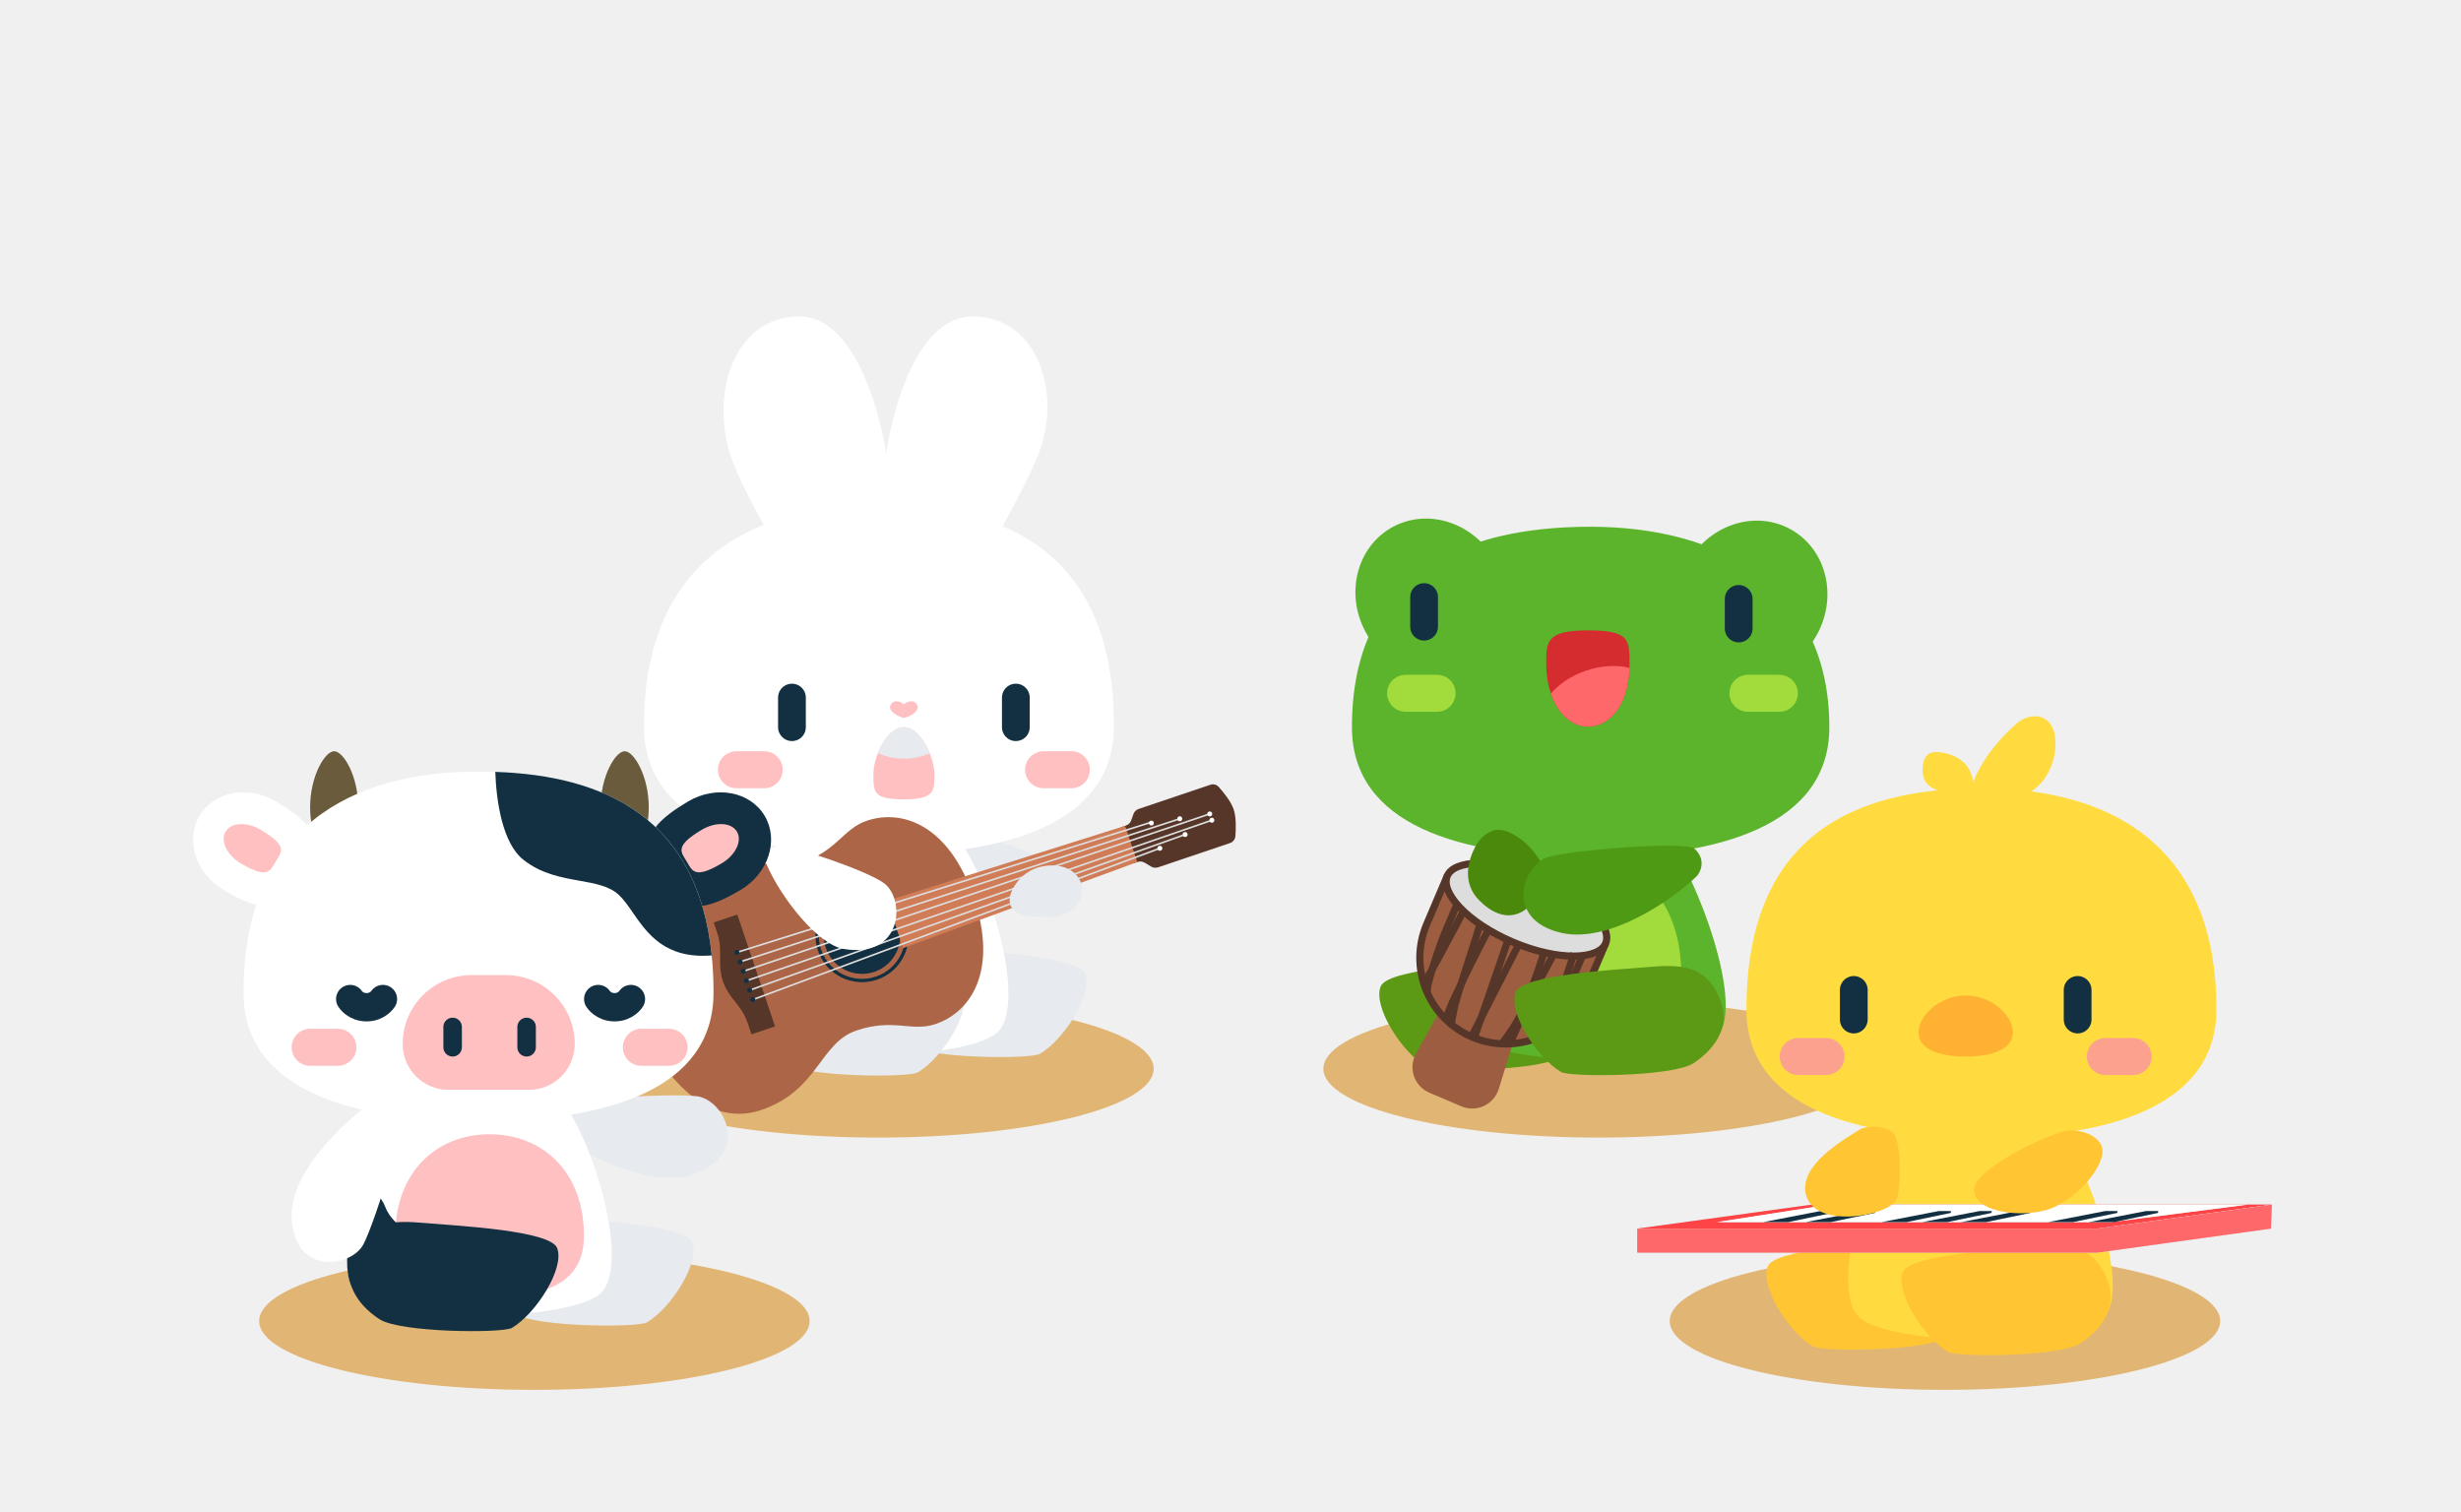
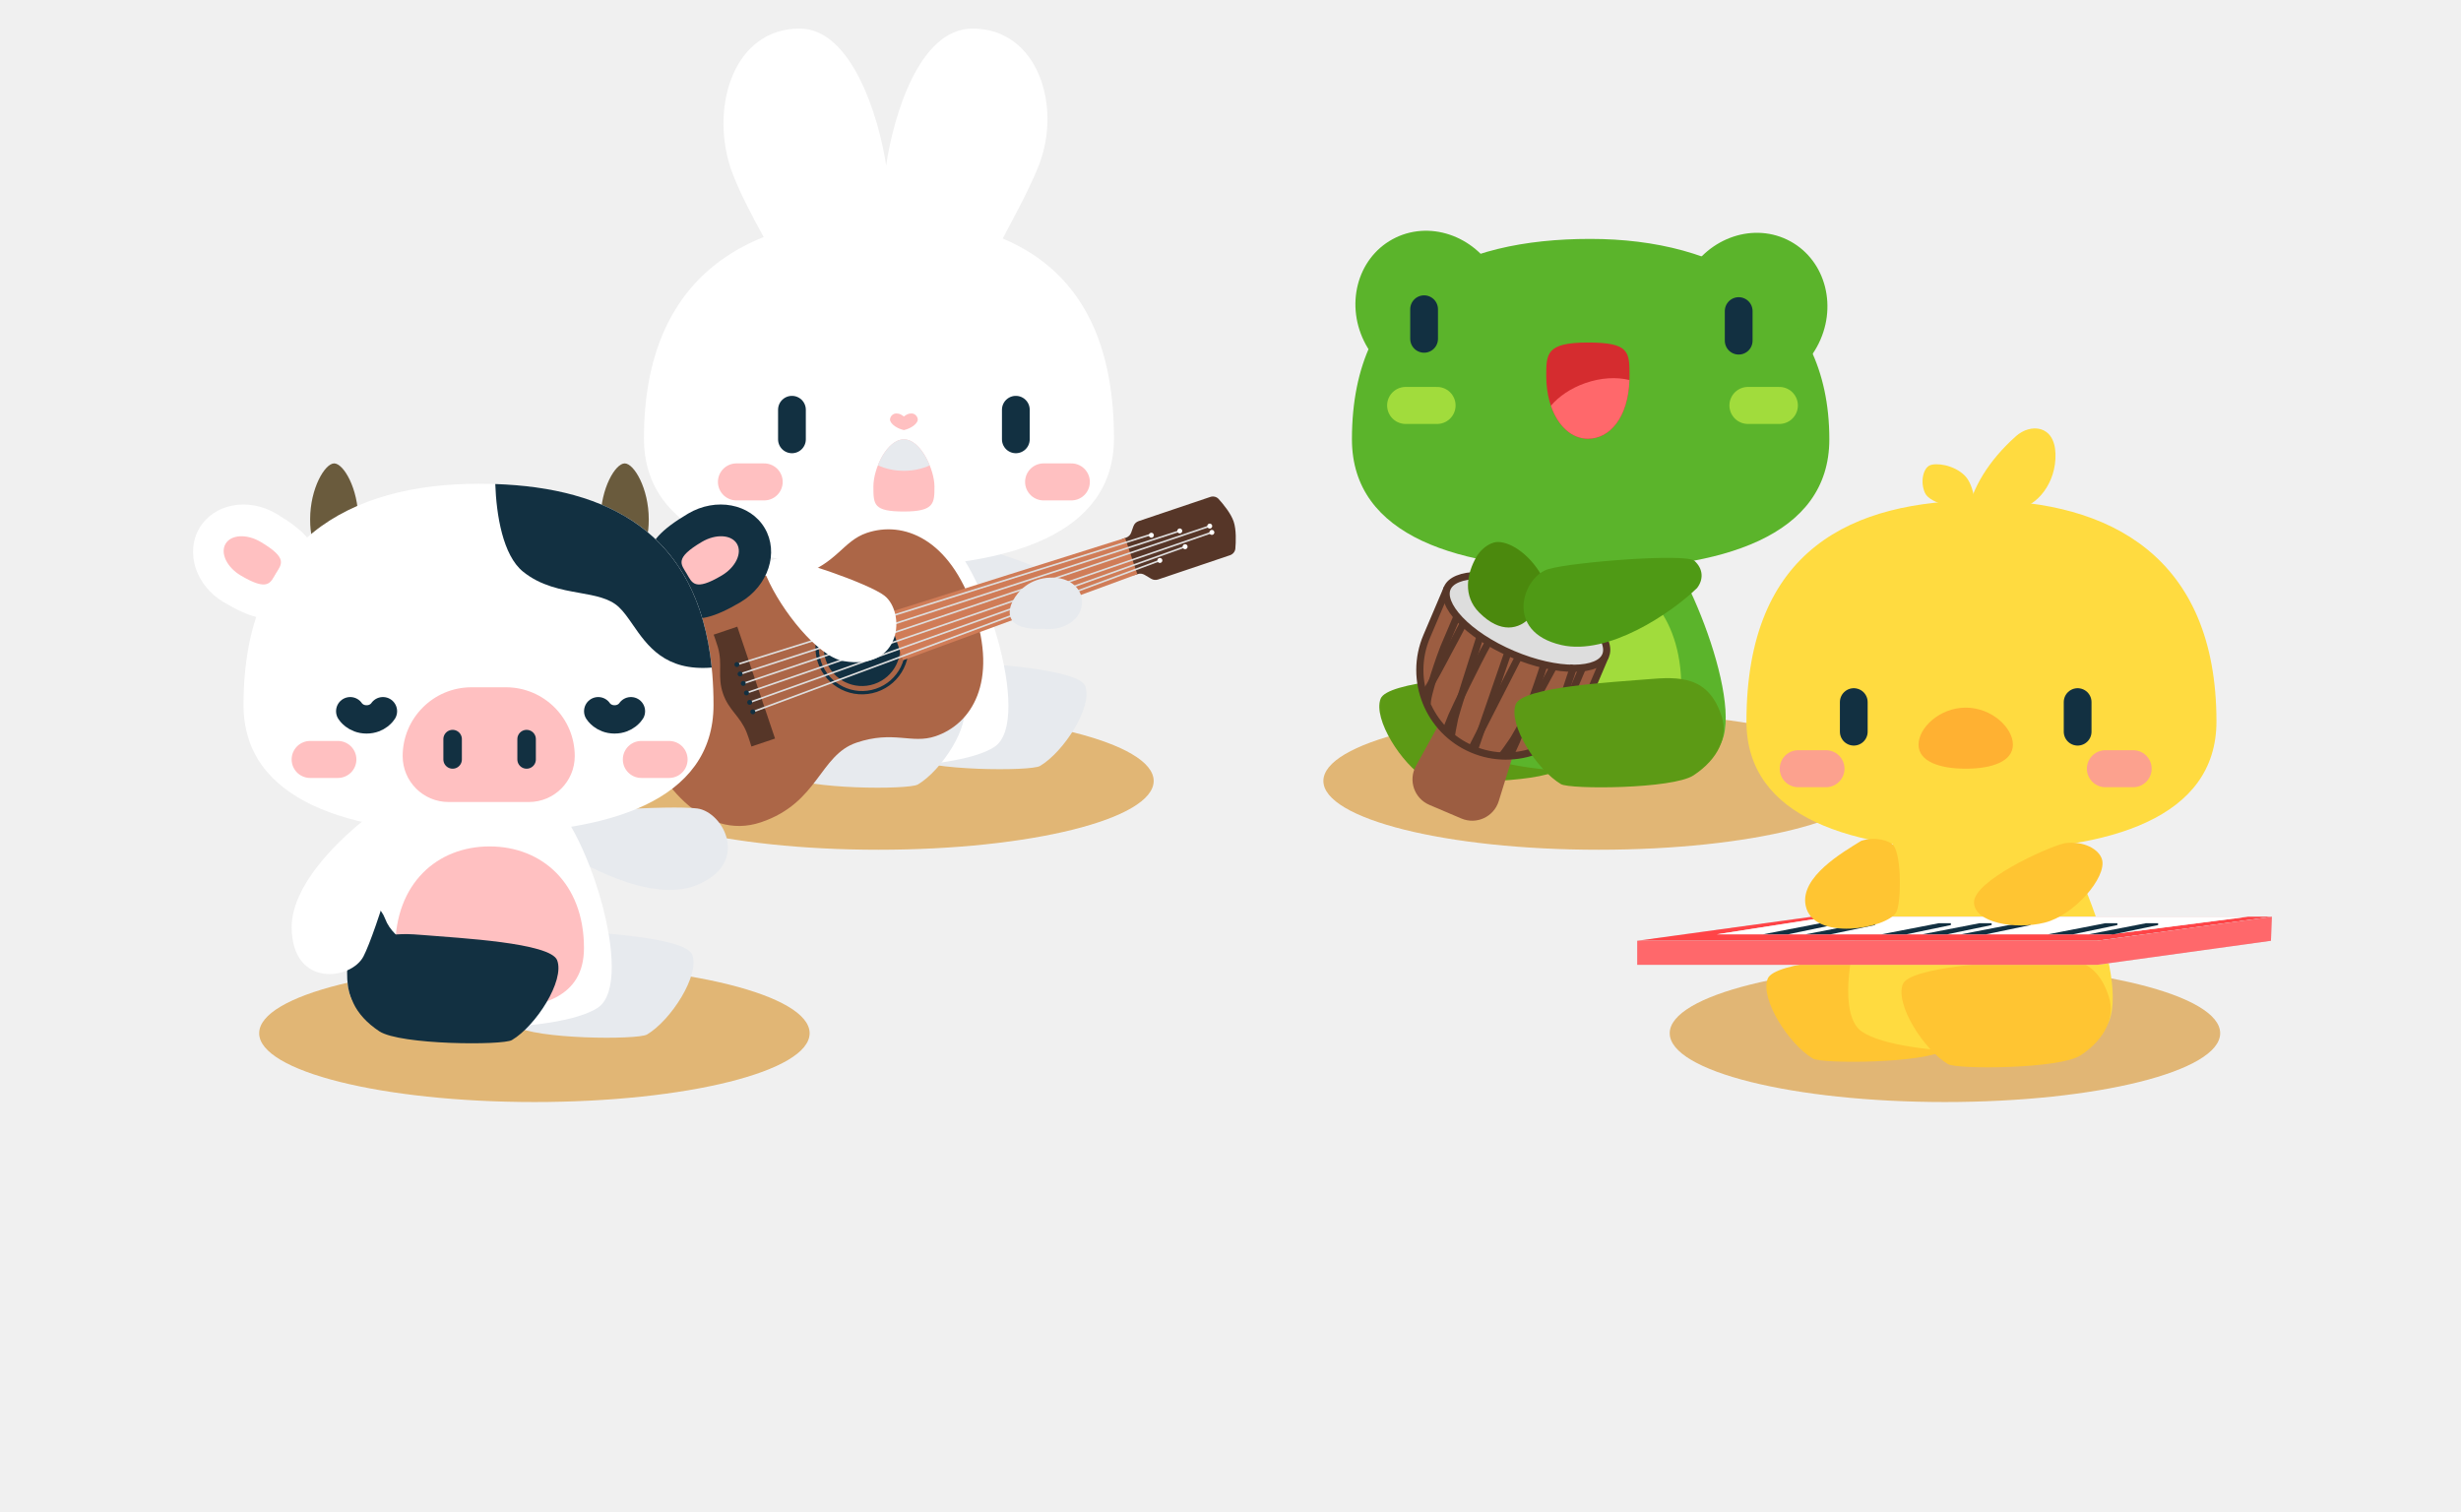
- <svg xmlns="http://www.w3.org/2000/svg" width="1073" height="659" viewBox="0 0 1073 659" fill="none">
+ <svg xmlns="http://www.w3.org/2000/svg" width="1073" height="659" viewBox="0 280 1073 350" fill="none">
  <ellipse opacity="0.9" cx="383" cy="466" rx="120" ry="30" fill="#DFAF67" />
  <ellipse opacity="0.9" cx="697" cy="466" rx="120" ry="30" fill="#DFAF67" />
  <ellipse opacity="0.9" cx="233" cy="576" rx="120" ry="30" fill="#DFAF67" />
  <ellipse opacity="0.9" cx="848" cy="576" rx="120" ry="30" fill="#DFAF67" />
  <g clip-path="url(#clip0_476_112)">
    <path d="M453.437 459.476C449.42 461.852 404.678 461.613 395.639 455.659C384.641 448.414 380.613 438.671 383.263 430.256C388.954 412.192 401.757 412.56 415.876 413.77C429.994 414.98 470.196 417.004 473.156 424.661C476.587 433.536 463.879 453.301 453.437 459.476Z" fill="#E7EAEE" />
    <path d="M459.275 375.288C440.587 369.28 429.78 362.348 414.233 365.293C412.962 366.552 410.396 370.063 410.301 374.033C410.182 378.996 444.463 396.051 455.98 397.714C468.668 399.547 477.683 381.205 459.275 375.288Z" fill="#E7EAEE" />
    <path d="M433.605 451.127C450.902 439.624 427.519 367.87 410.624 358.832C393.729 349.794 366.249 351.163 354.181 358.832C342.112 366.5 312.29 439.35 329.587 451.127C346.885 462.903 416.307 462.629 433.605 451.127Z" fill="white" />
    <path d="M425.978 426.713C425.978 448.234 407.556 453.403 384.833 453.403C362.109 453.403 343.688 448.234 343.688 426.713C343.688 398.421 362.109 382.407 384.833 382.407C407.556 382.407 425.978 398.421 425.978 426.713Z" fill="white" />
    <path d="M318.19 197.628C324.644 218.549 352.279 259.508 358.125 276.636H413.388C419.234 259.508 444.739 218.549 452.92 197.628C463.066 171.681 452.513 137.957 424.012 137.958C400.48 137.958 389.456 176.817 386.362 197.628C383.267 176.817 371.436 137.958 348.711 137.958C320.21 137.958 309.977 171.006 318.19 197.628Z" fill="white" />
    <path d="M485.684 316.658C485.684 358.764 439.512 372.727 383.395 372.727C327.277 372.727 280.766 358.764 280.766 316.658C280.766 244.863 327.277 220.248 383.395 220.248C439.512 220.248 485.684 241.444 485.684 316.658Z" fill="white" />
    <path d="M345.289 304.151V317.059" stroke="#123041" stroke-width="12.101" stroke-linecap="round" />
    <path d="M442.906 304.151V317.059" stroke="#123041" stroke-width="12.101" stroke-linecap="round" />
    <path d="M321.086 335.615H333.187" stroke="#FFC0C1" stroke-width="16.135" stroke-linecap="round" />
    <path d="M455.008 335.615H467.109" stroke="#FFC0C1" stroke-width="16.135" stroke-linecap="round" />
    <path d="M407.428 337.599C407.428 344.869 407.428 348.524 394.116 348.524C380.805 348.524 380.805 345.518 380.805 337.599C380.805 329.679 386.765 317.06 394.116 317.06C401.468 317.06 407.428 330.329 407.428 337.599Z" fill="#FFC0C1" />
    <path fill-rule="evenodd" clip-rule="evenodd" d="M382.758 328.363C385.101 322.43 389.305 317.06 394.101 317.06C398.833 317.06 402.989 322.558 405.349 328.415C402.158 329.904 398.285 330.776 394.11 330.776C389.885 330.776 385.97 329.883 382.758 328.363Z" fill="#E7EAEE" />
    <path d="M390.799 305.765C392.382 305.765 393.108 306.425 394.098 307.085C395.087 306.425 395.813 305.765 397.397 305.765C399.376 305.765 400.526 307.839 400.036 309.065C399.376 310.715 396.957 312.365 394.098 313.026C391.239 312.365 388.819 310.715 388.16 309.065C387.669 307.839 388.819 305.765 390.799 305.765Z" fill="#FFC0C1" />
    <path d="M400.203 467.544C396.186 469.919 351.444 469.68 342.405 463.726C331.407 456.482 327.378 446.739 330.029 438.324C335.72 420.259 348.523 420.627 362.641 421.837C376.76 423.047 416.961 425.071 419.922 432.729C423.353 441.603 410.644 461.369 400.203 467.544Z" fill="#E7EAEE" />
    <g clip-path="url(#clip1_476_112)">
      <path d="M407.836 446.519C423.596 441.202 435.213 422.923 424.606 391.483C413.999 360.044 393.682 352.539 377.922 357.856C367.554 361.354 365.04 371.02 348.866 376.477C332.691 381.934 319.798 365.626 294.706 374.092C269.615 382.557 269.112 415.981 277.583 441.087C286.053 466.193 306.702 492.481 331.793 484.016C356.885 475.55 357.263 454.764 373.438 449.307C389.612 443.85 397.467 450.017 407.836 446.519Z" fill="#AC6647" />
      <circle cx="375.842" cy="407.941" r="16.677" transform="rotate(71.3563 375.842 407.941)" fill="#123041" />
      <circle cx="375.849" cy="407.941" r="19.577" transform="rotate(71.3563 375.849 407.941)" stroke="#123041" stroke-width="1.45" />
      <path d="M527.687 342.174C528.987 341.736 530.423 342.067 531.342 343.085C533.328 345.285 536.676 349.343 537.874 352.894C539.072 356.445 538.867 361.701 538.619 364.655C538.505 366.022 537.563 367.156 536.264 367.594L504.925 378.167C503.923 378.506 502.822 378.389 501.912 377.848L499.034 376.135C498.124 375.593 497.024 375.477 496.021 375.815L495.196 376.093C493.299 376.733 491.242 375.714 490.602 373.817L487.589 364.886C486.949 362.989 487.968 360.932 489.865 360.292L490.943 359.928C491.997 359.572 492.83 358.752 493.202 357.704L494.18 354.941C494.552 353.893 495.385 353.073 496.439 352.717L527.687 342.174Z" fill="#563628" />
      <path d="M386.797 392.768L490.546 360.06L495.877 375.862L393.751 413.379L386.797 392.768Z" fill="#D07C57" />
      <path d="M321.461 398.738L337.918 447.517L327.613 450.993C327.613 450.993 326.473 447.176 325.527 444.81C322.669 437.667 317.779 435.265 315.262 427.995C312.655 420.463 315.197 415.375 313.01 407.711C312.388 405.533 311.156 402.215 311.156 402.215L321.461 398.738Z" fill="#563628" />
      <path d="M321.296 415.248L502.228 358.412" stroke="#DDDDDD" stroke-width="0.725" />
      <path d="M328.236 435.858L505.695 369.864" stroke="#DDDDDD" stroke-width="0.725" />
      <path d="M324.078 423.492L527.438 354.881" stroke="#DDDDDD" stroke-width="0.725" />
      <path d="M528.375 357.629L325.479 427.614" stroke="#DDDDDD" stroke-width="0.725" />
      <path d="M326.869 431.736L516.703 363.862" stroke="#DDDDDD" stroke-width="0.725" />
      <path d="M514.383 356.993L322.695 419.37" stroke="#DDDDDD" stroke-width="0.725" />
      <circle cx="321.294" cy="415.247" r="1.088" transform="rotate(71.3563 321.294 415.247)" fill="#123041" />
      <circle cx="322.692" cy="419.37" r="1.088" transform="rotate(71.3563 322.692 419.37)" fill="#123041" />
      <circle cx="324.067" cy="423.492" r="1.088" transform="rotate(71.3563 324.067 423.492)" fill="#123041" />
      <circle cx="325.466" cy="427.614" r="1.088" transform="rotate(71.3563 325.466 427.614)" fill="#123041" />
      <circle cx="326.864" cy="431.736" r="1.088" transform="rotate(71.3563 326.864 431.736)" fill="#123041" />
      <circle cx="328.239" cy="435.859" r="1.088" transform="rotate(71.3563 328.239 435.859)" fill="#123041" />
      <circle cx="501.997" cy="358.872" r="1.088" transform="rotate(71.3563 501.997 358.872)" fill="white" />
      <circle cx="514.38" cy="356.992" r="1.088" transform="rotate(71.3563 514.38 356.992)" fill="white" />
      <circle cx="527.45" cy="354.881" r="1.088" transform="rotate(71.3563 527.45 354.881)" fill="white" />
      <circle cx="528.38" cy="357.629" r="1.088" transform="rotate(71.3563 528.38 357.629)" fill="white" />
      <circle cx="516.708" cy="363.863" r="1.088" transform="rotate(71.3563 516.708 363.863)" fill="white" />
      <circle cx="505.708" cy="369.865" r="1.088" transform="rotate(71.3563 505.708 369.865)" fill="white" />
      <path d="M471.704 389.225C470.901 395.985 463.48 400.66 455.129 399.668C437.867 400.537 439.254 391.94 441.61 387.474C443.966 383.008 448.971 377.761 457.782 377.348C466.593 376.935 472.507 382.465 471.704 389.225Z" fill="#E7EAEE" />
    </g>
    <path d="M367.803 413.746C356.59 411.851 340.598 391.588 334.306 377.068C333.407 374.994 332.407 370.153 339.332 368.908C344.218 368.03 378.776 379.866 385.634 385.232C394.799 392.402 393.502 418.091 367.803 413.746Z" fill="white" />
  </g>
  <g clip-path="url(#clip2_476_112)">
    <path d="M621.672 464.966C625.689 467.341 670.431 467.102 679.47 461.148C690.468 453.903 694.497 444.16 691.846 435.746C686.155 417.681 673.352 418.049 659.234 419.259C645.115 420.469 604.914 422.493 601.953 430.151C598.522 439.025 611.231 458.791 621.672 464.966Z" fill="#5C9A15" />
    <ellipse cx="32.248" cy="34.751" rx="32.248" ry="34.751" transform="matrix(-0.877234 -0.480064 -0.480064 0.877234 808.891 246.2)" fill="#5BB42B" />
    <ellipse cx="623.808" cy="260.306" rx="32.248" ry="34.751" transform="rotate(-28.6896 623.808 260.306)" fill="#5BB42B" />
    <path d="M643.13 453.286C625.832 441.784 649.215 370.029 666.11 360.992C683.006 351.954 710.486 353.323 722.554 360.992C734.622 368.66 764.445 441.51 747.147 453.286C729.849 465.063 660.428 464.789 643.13 453.286Z" fill="#5BB42B" />
    <path d="M650.764 425.232C650.764 449.688 669.186 455.562 691.91 455.562C714.633 455.562 733.055 449.688 733.055 425.232C733.055 393.083 714.633 374.885 691.91 374.885C669.186 374.885 650.764 393.083 650.764 425.232Z" fill="#A1DC3C" />
    <path d="M690.629 442.654C690.463 442.655 690.299 442.623 690.146 442.561C689.992 442.498 689.853 442.406 689.735 442.29L684.131 436.653C683.925 436.414 683.817 436.106 683.829 435.79C683.841 435.475 683.973 435.176 684.197 434.953C684.421 434.73 684.722 434.599 685.039 434.587C685.356 434.575 685.666 434.682 685.907 434.887L691.523 440.461C691.641 440.578 691.735 440.716 691.799 440.869C691.863 441.022 691.896 441.185 691.896 441.351C691.896 441.516 691.863 441.68 691.799 441.833C691.735 441.985 691.641 442.124 691.523 442.24C691.41 442.365 691.272 442.467 691.119 442.538C690.965 442.609 690.798 442.648 690.629 442.654Z" fill="#6BB41D" />
    <path d="M685.085 442.654C684.92 442.655 684.757 442.623 684.605 442.561C684.453 442.499 684.314 442.407 684.198 442.291C684.081 442.175 683.988 442.037 683.924 441.885C683.861 441.732 683.828 441.569 683.828 441.404C683.828 441.239 683.861 441.076 683.924 440.923C683.988 440.771 684.081 440.633 684.198 440.517L689.758 434.956C689.874 434.838 690.012 434.745 690.165 434.682C690.317 434.619 690.48 434.586 690.645 434.586C690.81 434.586 690.974 434.619 691.126 434.682C691.278 434.745 691.416 434.838 691.532 434.956C691.765 435.19 691.896 435.506 691.896 435.837C691.896 436.167 691.765 436.484 691.532 436.718L685.96 442.291C685.727 442.522 685.413 442.652 685.085 442.654Z" fill="#6BB41D" />
    <path d="M589.448 317.014C589.448 359.566 636.347 373.676 693.348 373.676C750.35 373.676 797.594 359.566 797.594 317.014C797.594 255.888 750.35 229.668 693.348 229.668C636.347 229.668 589.448 251.047 589.448 317.014Z" fill="#5BB42B" />
    <path d="M758.071 261.131V274.039" stroke="#123041" stroke-width="12.101" stroke-linecap="round" />
    <path d="M620.906 260.325V273.233" stroke="#123041" stroke-width="12.101" stroke-linecap="round" />
    <path d="M775.812 302.277H762.097" stroke="#A1DC3C" stroke-width="16.135" stroke-linecap="round" />
    <path d="M626.57 302.277H612.855" stroke="#A1DC3C" stroke-width="16.135" stroke-linecap="round" />
    <path d="M674.164 289.413C674.164 279.72 674.164 274.846 692.316 274.846C710.469 274.846 710.469 278.854 710.469 289.413C710.469 306.714 702.342 316.798 692.316 316.798C682.291 316.798 674.164 305.504 674.164 289.413Z" fill="#D52C2F" />
    <path fill-rule="evenodd" clip-rule="evenodd" d="M710.447 291.205C709.905 307.409 701.998 316.799 692.324 316.799C685.3 316.799 679.207 311.254 676.189 302.399C679.7 298.299 684.894 294.743 691.165 292.545C698.01 290.145 704.863 289.809 710.447 291.205Z" fill="#FF686B" />
    <g clip-path="url(#clip3_476_112)">
      <path d="M638.522 421.117C641.521 415.683 648.145 413.4 653.856 415.831L659.589 418.271C665.299 420.702 668.245 427.059 666.408 432.987L653.447 474.818C651.325 481.668 643.746 485.18 637.148 482.371L623.212 476.439C616.614 473.631 613.892 465.734 617.357 459.456L638.522 421.117Z" fill="#9C5D41" />
      <path d="M630.389 383.375L699.435 412.766L691.108 432.329C682.992 451.396 660.956 460.273 641.89 452.157C622.823 444.041 613.946 422.005 622.061 402.939L630.389 383.375Z" fill="#9C5D41" stroke="#563628" stroke-width="3.127" />
      <path d="M700.044 411.328C699.336 412.99 697.838 414.362 695.483 415.34C693.119 416.322 689.99 416.858 686.265 416.878C678.82 416.918 669.302 414.893 659.52 410.729C649.738 406.566 641.681 401.109 636.549 395.716C633.981 393.017 632.199 390.391 631.267 388.006C630.339 385.631 630.29 383.6 630.998 381.937C631.705 380.275 633.203 378.903 635.559 377.925C637.923 376.943 641.051 376.407 644.776 376.387C652.221 376.347 661.739 378.372 671.521 382.535C681.304 386.699 689.361 392.156 694.493 397.549C697.061 400.248 698.843 402.874 699.774 405.259C700.702 407.634 700.752 409.665 700.044 411.328Z" fill="#DDDDDD" stroke="#563628" stroke-width="3.127" />
      <path d="M661.992 412.12L641.726 451.748" stroke="#563628" stroke-width="3.127" />
      <path d="M657.398 410.159L642.886 452.236" stroke="#563628" stroke-width="3.127" />
      <path d="M645.148 403.585C641.794 413.995 634.904 435.63 634.18 438.887C633.456 442.145 632.859 445.764 632.651 447.167" stroke="#563628" stroke-width="3.127" />
      <path d="M649.039 405.396C643.769 414.784 634.182 434.83 632.958 437.707C631.692 440.68 631.053 442.827 630.291 443.971" stroke="#563628" stroke-width="3.127" />
      <path d="M677.445 415.979C672.268 425.613 661.452 445.576 659.606 448.356C657.76 451.137 655.565 454.075 654.698 455.197" stroke="#563628" stroke-width="3.127" />
      <path d="M673.445 414.428C670.332 424.734 662.53 445.54 661.305 448.417C660.04 451.39 658.935 453.339 658.639 454.681" stroke="#563628" stroke-width="3.127" />
      <path d="M635.266 394.284C633.674 398.024 630.294 405.964 629.51 407.805C628.53 410.107 621.599 429.584 622.345 432.621" stroke="#563628" stroke-width="3.127" />
      <path d="M690.25 415.991C688.658 419.731 685.278 427.671 684.494 429.512C683.515 431.814 674.282 450.312 671.576 451.879" stroke="#563628" stroke-width="3.127" />
      <path d="M638.234 396.905C636.109 401.098 632.962 406.895 631.327 409.937C630.107 412.208 623.686 424.695 620.576 428.808" stroke="#563628" stroke-width="3.127" />
      <path d="M686.298 415.672C684.748 420.11 682.752 426.396 681.693 429.684C680.902 432.138 676.353 445.421 675.545 450.514" stroke="#563628" stroke-width="3.127" />
    </g>
    <path d="M680.579 467.386C684.596 469.761 729.337 469.522 738.376 463.568C749.375 456.323 753.403 446.58 750.752 438.166C745.062 420.101 732.258 420.469 718.14 421.679C704.022 422.889 663.82 424.913 660.86 432.57C657.428 441.445 670.137 461.211 680.579 467.386Z" fill="#5C9A15" />
    <path d="M644.944 392.576C637.778 385.373 639.392 375.809 643.83 368.103C644.722 366.553 647.461 363.176 651.275 362.069C656.043 360.686 664.946 365.082 671.217 374.885C677.487 384.688 663.599 411.325 644.944 392.576Z" fill="#4B890D" />
    <path d="M680.825 406.755C701.155 411.385 728.557 392.922 739.912 381.901C742.736 378.271 742.736 373.595 738.77 370.019C735.084 366.694 686.428 370.462 675.221 373.594C664.014 376.727 655.412 400.967 680.825 406.755Z" fill="#4F9A15" />
  </g>
  <g clip-path="url(#clip4_476_112)">
    <path d="M120.384 349.452C144.808 363.906 137.263 371.112 130.953 381.774C124.642 392.437 121.461 402.225 97.533 388.065C85.386 380.876 80.654 366.405 86.965 355.742C93.275 345.08 108.237 342.263 120.384 349.452Z" fill="white" />
    <path d="M156.195 351.923C156.195 365.386 151.499 365.465 145.707 365.465C139.914 365.465 135.219 365.386 135.219 351.923C135.219 338.461 141.647 327.547 145.707 327.547C149.767 327.547 156.195 338.461 156.195 351.923Z" fill="#6A5B3D" />
    <path d="M282.859 351.923C282.859 365.386 278.163 365.465 272.371 365.465C266.578 365.465 261.883 365.386 261.883 351.923C261.883 338.461 268.311 327.547 272.371 327.547C276.431 327.547 282.859 338.461 282.859 351.923Z" fill="#6A5B3D" />
    <path d="M299.991 349.452C275.567 363.906 283.112 371.112 289.422 381.774C295.733 392.437 298.914 402.225 322.842 388.065C334.989 380.876 339.721 366.405 333.41 355.742C327.1 345.08 312.138 342.263 299.991 349.452Z" fill="#123041" />
    <path d="M306.008 361.773C293.836 368.977 296.987 371.54 299.382 375.586C301.776 379.632 302.753 383.482 314.679 376.424C320.733 372.841 323.7 366.657 321.306 362.611C318.911 358.566 312.063 358.191 306.008 361.773Z" fill="#FFC0C1" />
    <path d="M113.64 361.773C125.813 368.977 122.661 371.54 120.267 375.586C117.873 379.632 116.896 383.482 104.97 376.424C98.916 372.841 95.949 366.657 98.343 362.611C100.737 358.566 107.586 358.191 113.64 361.773Z" fill="#FFC0C1" />
    <path d="M303.257 511.618C283.821 519.17 253.275 502.57 240.432 493.326C239.812 491.648 238.972 487.382 240.565 483.744C242.556 479.196 292.41 476.534 303.955 477.995C315.499 479.456 327.551 502.179 303.257 511.618Z" fill="#E7EAEE" />
    <path d="M282.093 576.56C278.076 578.935 233.335 578.696 224.296 572.742C213.297 565.498 209.269 555.755 211.92 547.34C217.61 529.275 230.414 529.643 244.532 530.853C258.65 532.064 298.852 534.088 301.812 541.745C305.244 550.619 292.535 570.385 282.093 576.56Z" fill="#E7EAEE" />
    <path d="M260.644 564.882C277.941 553.379 254.558 481.625 237.663 472.587C220.768 463.549 193.288 464.918 181.22 472.587C169.151 480.255 139.329 553.105 156.626 564.882C173.924 576.658 243.346 576.384 260.644 564.882Z" fill="white" />
    <path fill-rule="evenodd" clip-rule="evenodd" d="M214.405 573.533C214.54 569.287 214.4 560.626 211.447 555.46C206.72 547.191 191.278 541.745 191.278 541.745C185.093 540.804 171.754 536.34 167.882 526.013C166.233 521.616 162.429 518.672 158.034 516.751C151.131 537.534 147.892 558.951 156.603 564.882C166.023 571.295 190.904 574.135 214.405 573.533Z" fill="#123041" />
    <path d="M254.611 538.854C254.611 560.375 236.189 565.544 213.465 565.544C190.742 565.544 172.32 560.375 172.32 538.854C172.32 510.562 190.742 494.548 213.465 494.548C236.189 494.548 254.611 510.562 254.611 538.854Z" fill="#FFC0C1" />
    <path d="M213.121 558.283C213.287 558.284 213.451 558.252 213.604 558.19C213.758 558.128 213.897 558.036 214.015 557.92L219.619 552.283C219.825 552.043 219.933 551.735 219.921 551.42C219.909 551.104 219.777 550.805 219.553 550.582C219.329 550.359 219.028 550.228 218.711 550.216C218.394 550.204 218.084 550.311 217.843 550.517L212.227 556.091C212.109 556.207 212.015 556.346 211.951 556.498C211.887 556.651 211.854 556.815 211.854 556.98C211.854 557.146 211.887 557.309 211.951 557.462C212.015 557.615 212.109 557.753 212.227 557.87C212.34 557.995 212.478 558.096 212.631 558.167C212.785 558.238 212.952 558.277 213.121 558.283Z" fill="#FF8D8D" />
    <path d="M218.665 558.283C218.83 558.284 218.993 558.252 219.145 558.19C219.297 558.128 219.436 558.036 219.552 557.921C219.669 557.804 219.762 557.666 219.826 557.514C219.889 557.362 219.922 557.198 219.922 557.033C219.922 556.868 219.889 556.705 219.826 556.553C219.762 556.4 219.669 556.262 219.552 556.146L213.992 550.585C213.876 550.468 213.738 550.375 213.585 550.311C213.433 550.248 213.27 550.215 213.105 550.215C212.94 550.215 212.776 550.248 212.624 550.311C212.472 550.375 212.334 550.468 212.218 550.585C211.985 550.819 211.854 551.136 211.854 551.466C211.854 551.796 211.985 552.113 212.218 552.347L217.79 557.921C218.023 558.151 218.337 558.282 218.665 558.283Z" fill="#FF8D8D" />
    <path d="M223.195 578.98C219.178 581.355 174.436 581.116 165.397 575.162C154.399 567.918 150.37 558.175 153.021 549.76C158.712 531.695 171.515 532.063 185.633 533.273C199.752 534.484 239.953 536.507 242.914 544.165C246.345 553.039 233.636 572.805 223.195 578.98Z" fill="#123041" />
    <path d="M127.168 530.217C126.81 509.369 152.956 486.456 166.073 477.605C167.862 477.605 172.155 478.294 175.017 481.047C178.595 484.489 163.838 532.183 158.471 542.509C153.105 552.834 127.615 556.276 127.168 530.217Z" fill="white" />
    <path d="M311.098 432.831C311.098 474.937 264.927 488.9 208.809 488.9C152.691 488.9 106.18 474.937 106.18 432.831C106.18 361.036 152.691 336.421 208.809 336.421C264.927 336.421 311.098 357.618 311.098 432.831Z" fill="white" />
    <path fill-rule="evenodd" clip-rule="evenodd" d="M215.943 336.54C216.414 349.975 219.22 367.596 228.023 374.722C235.765 380.989 244.699 382.585 252.682 384.011C259.505 385.23 265.633 386.325 269.729 390.106C271.905 392.115 273.836 394.902 275.926 397.922C282.227 407.02 289.984 418.222 310.318 416.567C304.304 357.378 264.584 338.187 215.943 336.54Z" fill="#123041" />
    <path d="M166.961 435.6C166.961 435.6 164.767 439.165 159.832 439.165C154.896 439.165 152.702 435.6 152.702 435.6" stroke="#123041" stroke-width="12.357" stroke-linecap="round" />
    <path d="M275.086 435.6C275.086 435.6 272.892 439.165 267.957 439.165C263.021 439.165 260.827 435.6 260.827 435.6" stroke="#123041" stroke-width="12.357" stroke-linecap="round" />
    <path d="M175.562 455.178C175.562 438.603 188.999 425.166 205.574 425.166H220.58C237.155 425.166 250.592 438.603 250.592 455.178C250.592 466.228 241.634 475.186 230.584 475.186H195.57C184.52 475.186 175.562 466.228 175.562 455.178Z" fill="#FFC0C1" />
    <path d="M197.344 447.755V456.63" stroke="#123041" stroke-width="8.068" stroke-linecap="round" />
    <path d="M229.602 447.755L229.602 456.63" stroke="#123041" stroke-width="8.068" stroke-linecap="round" />
    <path d="M135.219 456.63H147.32" stroke="#FFC0C1" stroke-width="16.135" stroke-linecap="round" />
    <path d="M279.625 456.63H291.727" stroke="#FFC0C1" stroke-width="16.135" stroke-linecap="round" />
  </g>
  <path d="M790.438 587.048C794.455 589.423 839.197 589.184 848.236 583.23C859.234 575.986 863.262 566.242 860.612 557.828C854.921 539.763 842.118 540.131 827.999 541.341C813.881 542.551 773.679 544.575 770.719 552.233C767.288 561.107 779.996 580.873 790.438 587.048Z" fill="#FFC532" />
  <path d="M811.895 575.369C794.598 563.867 817.981 492.112 834.876 483.075C851.771 474.037 879.251 475.406 891.319 483.075C903.388 490.743 933.21 563.593 915.913 575.369C898.615 587.146 829.193 586.872 811.895 575.369Z" fill="#FFDB40" />
  <path d="M859.41 564.737C859.245 564.738 859.08 564.706 858.927 564.644C858.773 564.582 858.634 564.49 858.516 564.374L852.912 558.737C852.706 558.497 852.598 558.189 852.61 557.874C852.623 557.558 852.754 557.259 852.978 557.036C853.203 556.813 853.503 556.683 853.82 556.67C854.137 556.658 854.447 556.765 854.688 556.971L860.305 562.545C860.423 562.661 860.516 562.8 860.58 562.953C860.644 563.105 860.677 563.269 860.677 563.434C860.677 563.6 860.644 563.763 860.58 563.916C860.516 564.069 860.423 564.207 860.305 564.324C860.191 564.449 860.053 564.55 859.9 564.621C859.746 564.692 859.58 564.732 859.41 564.737Z" fill="#F9A318" />
  <path d="M853.866 564.737C853.702 564.738 853.539 564.706 853.386 564.644C853.234 564.582 853.096 564.49 852.979 564.375C852.862 564.258 852.769 564.12 852.705 563.968C852.642 563.816 852.609 563.652 852.609 563.487C852.609 563.322 852.642 563.159 852.705 563.007C852.769 562.855 852.862 562.716 852.979 562.6L858.539 557.039C858.656 556.922 858.794 556.829 858.946 556.766C859.098 556.702 859.262 556.669 859.427 556.669C859.591 556.669 859.755 556.702 859.907 556.766C860.059 556.829 860.198 556.922 860.314 557.039C860.546 557.273 860.677 557.59 860.677 557.92C860.677 558.25 860.546 558.567 860.314 558.801L854.741 564.375C854.508 564.606 854.194 564.736 853.866 564.737Z" fill="#F9A318" />
  <path d="M849.336 589.468C853.353 591.843 898.095 591.604 907.134 585.65C918.133 578.405 922.161 568.662 919.51 560.248C913.819 542.183 901.016 542.551 886.898 543.761C872.779 544.971 832.578 546.995 829.617 554.653C826.186 563.527 838.895 583.293 849.336 589.468Z" fill="#FFC532" />
  <path d="M761.456 440.093C761.456 482.199 807.628 496.162 863.746 496.162C919.863 496.162 966.375 482.199 966.375 440.093C966.375 368.298 919.863 343.683 863.746 343.683C807.628 343.683 761.456 364.879 761.456 440.093Z" fill="#FFDB40" />
  <path d="M930.055 460.664H917.953" stroke="#FCA18E" stroke-width="16.135" stroke-linecap="round" />
  <path d="M796.133 460.664H784.031" stroke="#FCA18E" stroke-width="16.135" stroke-linecap="round" />
  <path d="M905.852 431.62V444.528" stroke="#123041" stroke-width="12.101" stroke-linecap="round" />
  <path d="M808.25 431.62V444.528" stroke="#123041" stroke-width="12.101" stroke-linecap="round" />
  <path d="M836.488 450.175C836.488 457.527 845.698 460.663 857.06 460.663C868.422 460.663 877.633 457.527 877.633 450.175C877.633 442.824 868.422 434.04 857.06 434.04C845.698 434.04 836.488 442.824 836.488 450.175Z" fill="#FFB132" />
  <path d="M879.035 315.624C866.797 326.477 859.766 338.649 857.686 349.726L879.223 347.43C888.092 346.484 896.587 336.031 896.195 323.342C895.803 310.654 885.259 310.105 879.035 315.624Z" fill="#FFDB40" />
  <path d="M856.545 332.768C860.356 336.488 861.319 344.596 861.324 348.185C853.943 347.503 841.557 345.234 839.336 340.507C837.114 335.78 838.5 329.903 841.204 328.503C843.908 327.102 851.782 328.117 856.545 332.768Z" fill="#FFDB40" />
  <path d="M790.068 525.205H990.549L914.31 535.693H713.828L790.068 525.205Z" fill="#D9D9D9" />
  <path d="M790.068 525.205H990.549L914.31 535.693H713.828L790.068 525.205Z" fill="#FF4447" />
  <path d="M797.744 525.205H980.073L920.373 532.869H748.531L797.744 525.205Z" fill="#D9D9D9" />
  <path d="M797.744 525.205H980.073L920.373 532.869H748.531L797.744 525.205Z" fill="white" />
  <path d="M990.146 535.693L914.31 546.181H713.828V535.693H914.31L990.549 525.205L990.146 535.693Z" fill="#D9D9D9" />
  <path d="M990.146 535.693L914.31 546.181H713.828V535.693H914.31L990.549 525.205L990.146 535.693Z" fill="#FF686B" />
  <path d="M768.711 532.869L793.721 528.029H798.965V528.836L779.602 532.869H776.375H768.711Z" fill="#123041" />
  <path d="M787.25 532.869L812.26 528.029H817.504V528.836L798.141 532.869H794.914H787.25Z" fill="#123041" />
  <path d="M820.328 532.869L845.338 528.029H850.582V528.836L831.219 532.869H827.992H820.328Z" fill="#123041" />
  <path d="M838.094 532.869L863.104 528.029H868.348V528.836L848.985 532.869H845.758H838.094Z" fill="#123041" />
  <path d="M855.031 532.869L880.041 528.029H885.285V528.836L865.923 532.869H862.696H855.031Z" fill="#123041" />
  <path d="M892.93 532.869L917.939 528.029H923.183V528.836L903.821 532.869H900.594H892.93Z" fill="#123041" />
  <path d="M910.695 532.869L935.705 528.029H940.949V528.836L921.587 532.869H918.36H910.695Z" fill="#123041" />
  <path d="M787.271 520.364C784.689 507.779 803.675 496.968 811.474 492.127C817.525 490.111 823.979 491.993 825.593 494.144C829.223 498.985 828.885 519.439 826.802 523.188C822.769 530.449 790.498 536.096 787.271 520.364Z" fill="#FFC532" />
  <path d="M916.513 500.347C915.335 495.87 908.576 491.949 900.181 493.155C891.785 495.166 860.672 509.565 860.672 518.887C860.672 527.777 878.596 531.004 891.504 527.777C904.412 524.55 918.53 508.011 916.513 500.347Z" fill="#FFC532" />
  <defs>
    <clipPath id="clip0_476_112">
      <rect width="332.388" height="367.886" fill="white" transform="translate(244.461 132.31)" />
    </clipPath>
    <clipPath id="clip1_476_112">
      <rect width="125.438" height="295.105" fill="white" transform="translate(531.336 290.437) rotate(71.3563)" />
    </clipPath>
    <clipPath id="clip2_476_112">
      <rect width="226.702" height="303.344" fill="white" transform="matrix(-1 0 0 1 805.672 208.691)" />
    </clipPath>
    <clipPath id="clip3_476_112">
      <rect width="78.168" height="125.069" fill="white" transform="translate(636.172 365.79) rotate(23.0575)" />
    </clipPath>
    <clipPath id="clip4_476_112">
      <rect width="254.132" height="277.528" fill="white" transform="translate(82.7812 313.832)" />
    </clipPath>
  </defs>
</svg>
